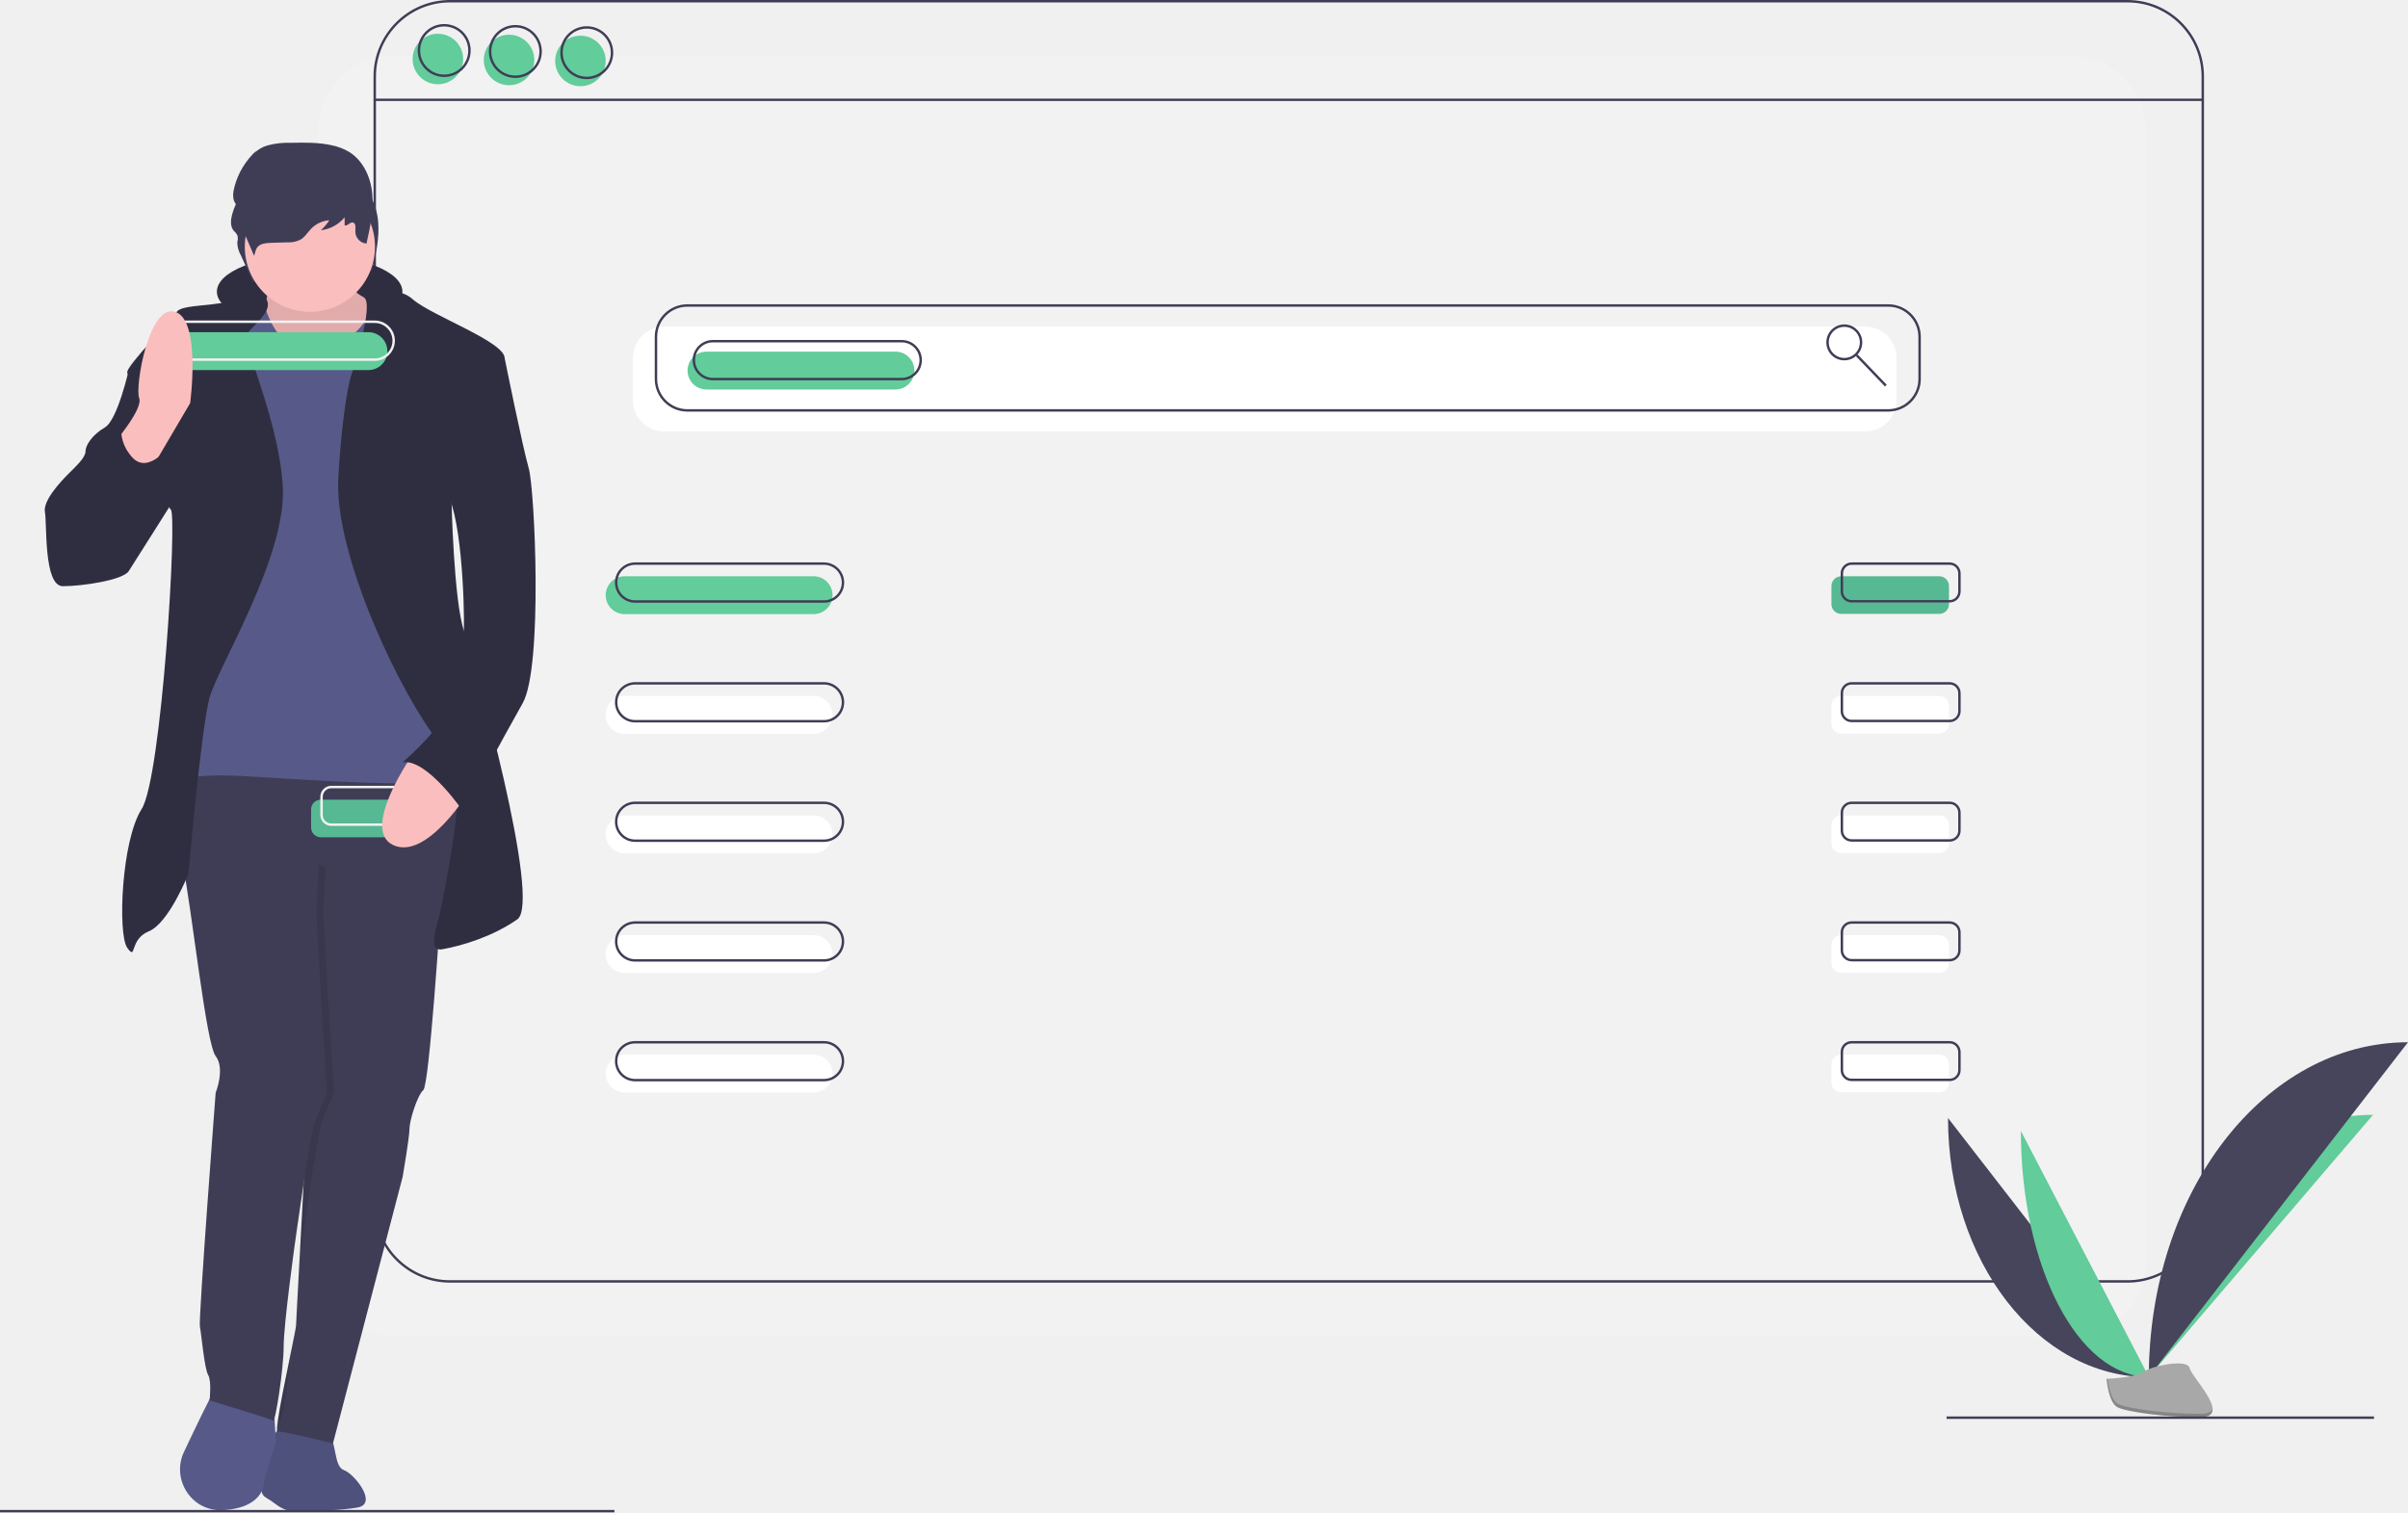
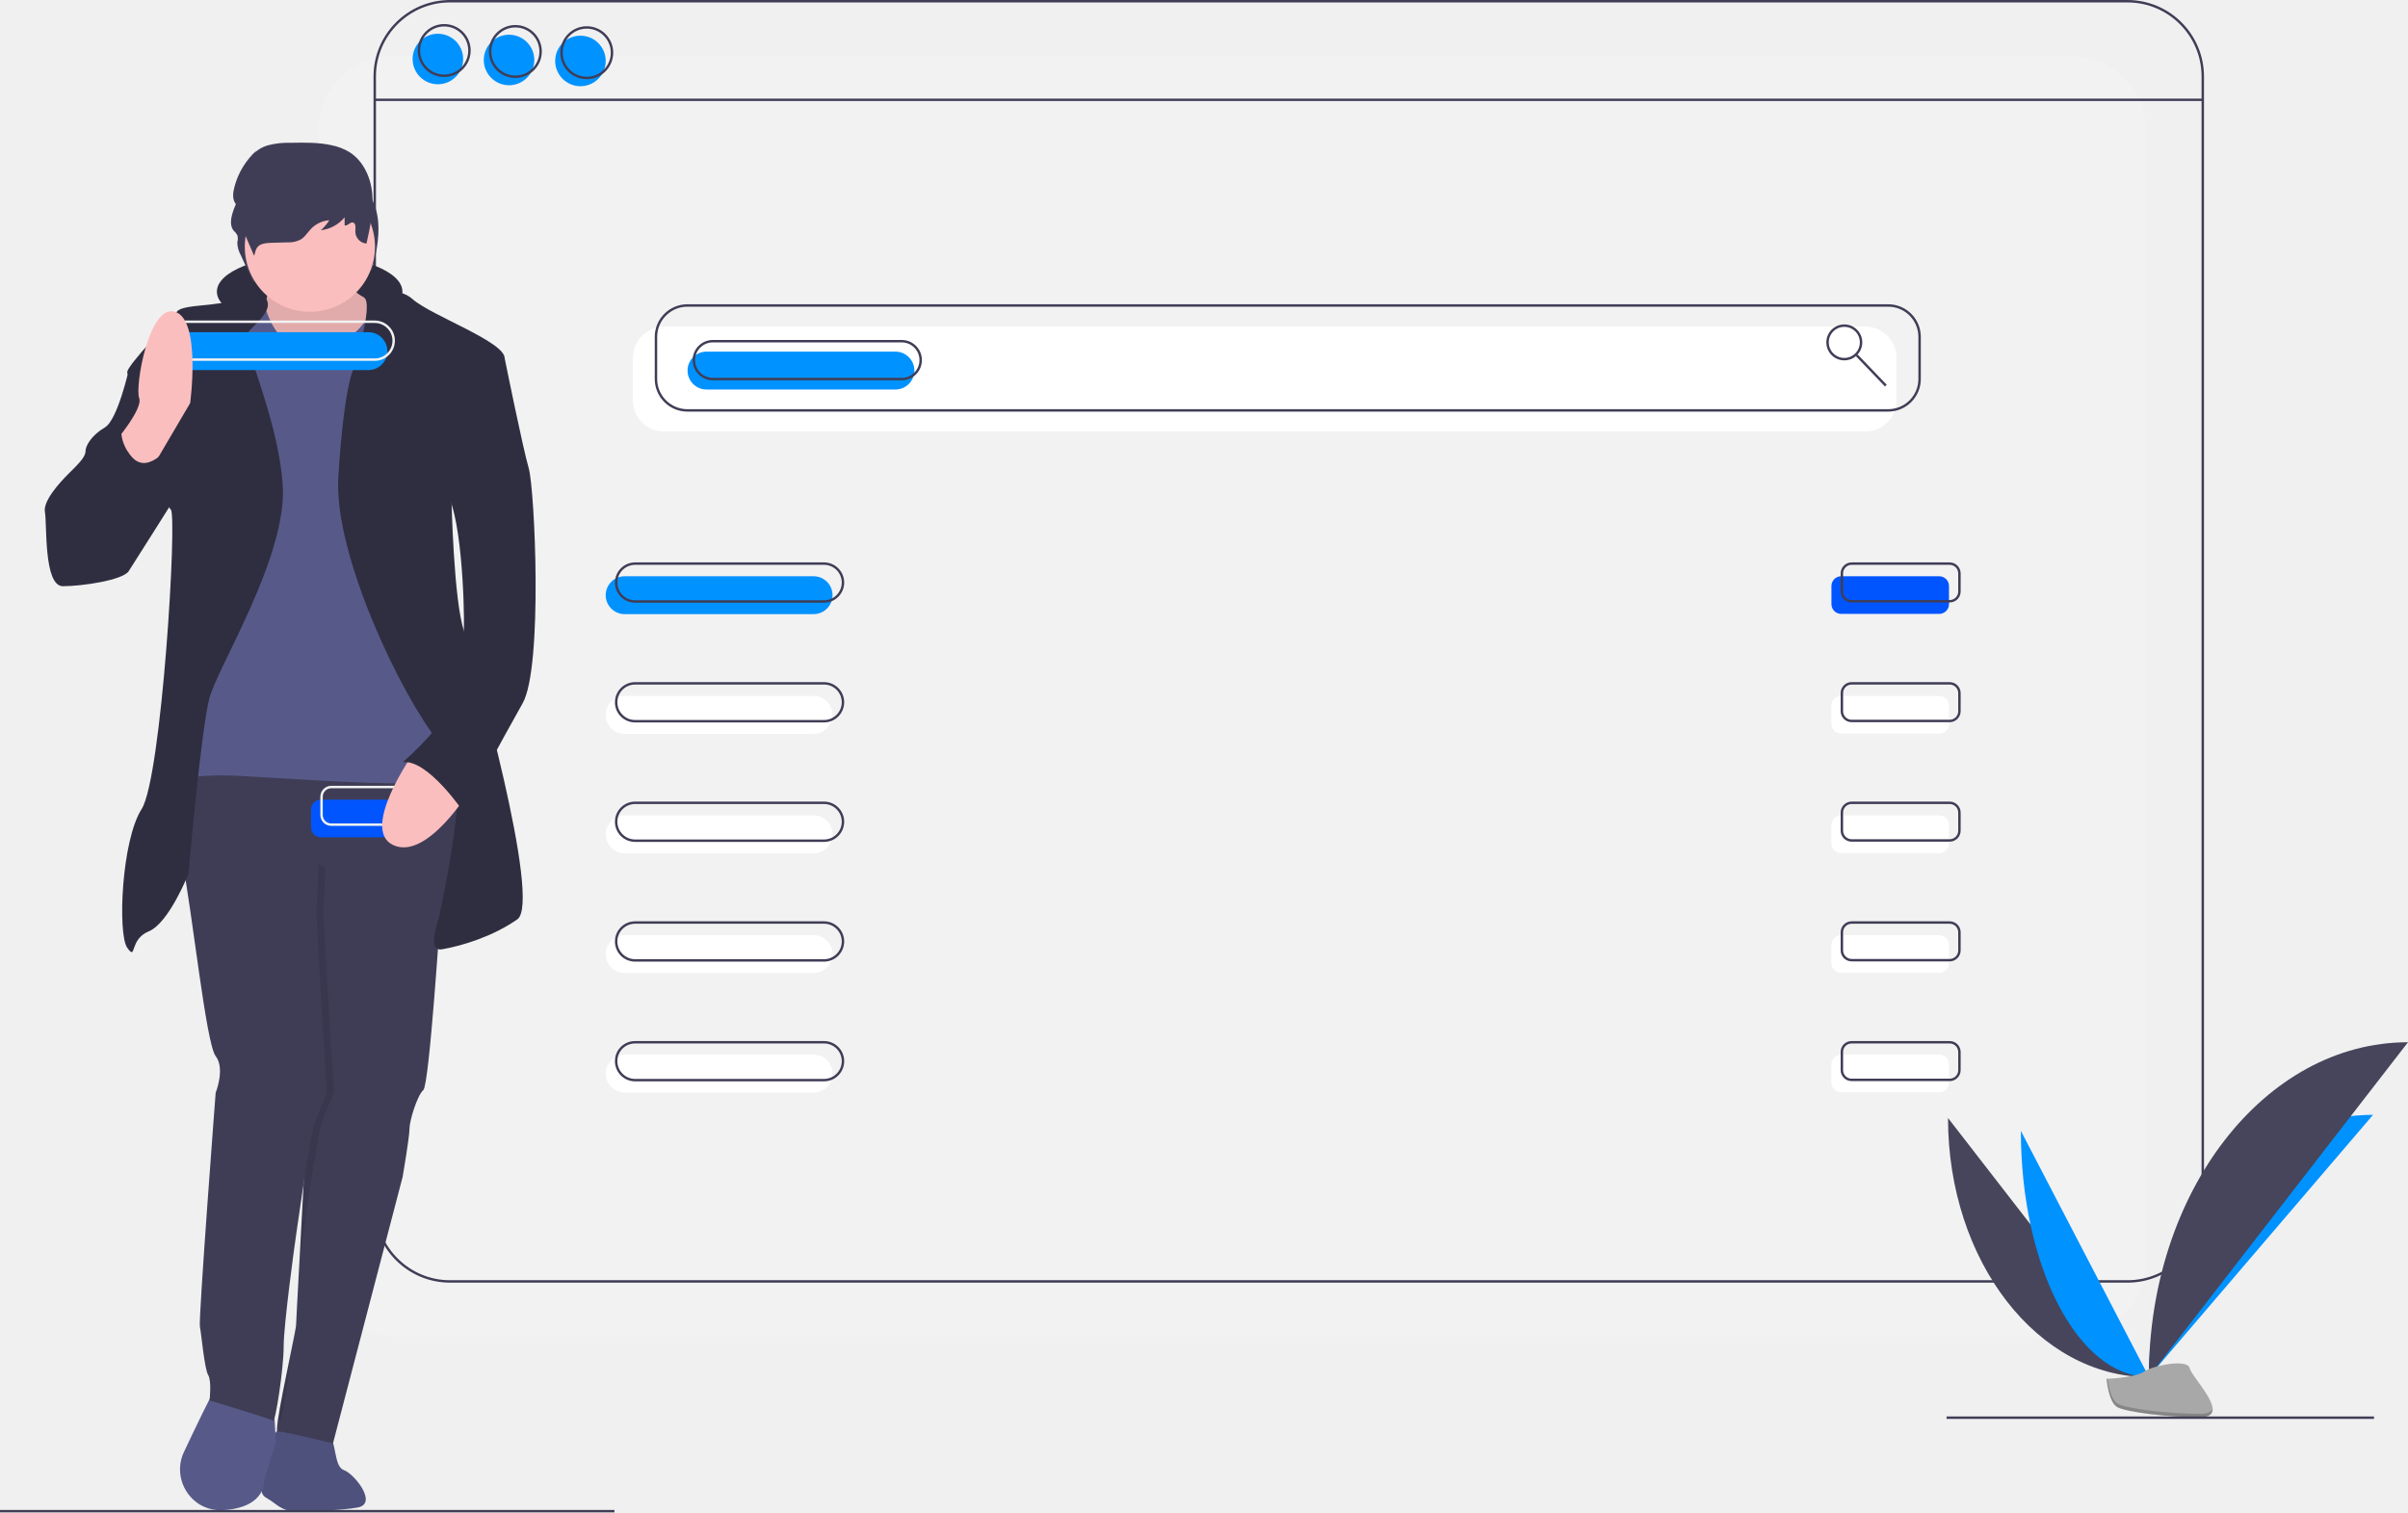
<svg xmlns="http://www.w3.org/2000/svg" version="1.1" id="ef501d01-dc5e-4abd-bb12-134d43e6f423" x="0" y="0" viewBox="0 0 991.5 622.8" style="enable-background:new 0 0 991.5 622.8" xml:space="preserve">
-   <style>.st1{fill:#fff}.st2{fill:none;stroke:#3f3d56;stroke-miterlimit:10}.st3{fill:#62cc9a}.st4{fill:#57b894}.st5{fill:#2f2e41}.st6{fill:#575a89}.st7{opacity:.1;enable-background:new}.st8{fill:#3f3d56}.st9{fill:#fbbebe}.st11{fill:none;stroke:#f2f2f2;stroke-miterlimit:10}.st12{fill:#46455b}</style>
+   <style>.st1{fill:#fff}.st2{fill:none;stroke:#3f3d56;stroke-miterlimit:10}.st3{fill:#0092ff}.st4{fill:#0055ff}.st5{fill:#2f2e41}.st6{fill:#575a89}.st7{opacity:.1;enable-background:new}.st8{fill:#3f3d56}.st9{fill:#fbbebe}.st11{fill:none;stroke:#f2f2f2;stroke-miterlimit:10}.st12{fill:#46455b}</style>
  <path d="M162 23h690.7c17.1 0 31 13.9 31 31v465.2c0 17.1-13.9 31-31 31H162c-17.1 0-31-13.9-31-31V54c0-17.2 13.9-31 31-31z" style="fill:#f2f2f2" />
  <path class="st1" d="M273.5 134.5H768c7.1 0 12.9 5.8 12.9 12.9v17.4c0 7.1-5.8 12.9-12.9 12.9H273.5c-7.1 0-12.9-5.8-12.9-12.9v-17.4c0-7.2 5.8-12.9 12.9-12.9z" />
  <path class="st2" d="M185.3.5H876c17.1 0 31 13.9 31 31v465.2c0 17.1-13.9 31-31 31H185.3c-17.1 0-31-13.9-31-31V31.5c0-17.1 13.9-31 31-31zM154.8 41.1h752.7" />
  <circle class="st3" cx="180.3" cy="24.3" r="10.4" />
  <circle class="st3" cx="209.6" cy="24.7" r="10.4" />
  <circle class="st3" cx="239" cy="25.1" r="10.4" />
  <circle class="st2" cx="182.9" cy="20.8" r="10.4" />
  <circle class="st2" cx="212.2" cy="21.2" r="10.4" />
  <circle class="st2" cx="241.6" cy="21.7" r="10.4" />
  <path class="st2" d="M283 125.8h494.5c7.1 0 12.9 5.8 12.9 12.9v17.4c0 7.1-5.8 12.9-12.9 12.9H283c-7.1 0-12.9-5.8-12.9-12.9v-17.4c0-7.1 5.8-12.9 12.9-12.9z" />
  <circle class="st2" cx="759.4" cy="141" r="6.9" />
  <path class="st2" d="m764.5 146.3 12 12.5" />
  <path class="st3" d="M290.9 144.8h77.8c4.3 0 7.8 3.5 7.8 7.8s-3.5 7.8-7.8 7.8h-77.8c-4.3 0-7.8-3.5-7.8-7.8s3.5-7.8 7.8-7.8z" />
  <path class="st2" d="M293.5 140.5h77.8c4.3 0 7.8 3.5 7.8 7.8s-3.5 7.8-7.8 7.8h-77.8c-4.3 0-7.8-3.5-7.8-7.8s3.5-7.8 7.8-7.8z" />
  <path class="st3" d="M257.2 237.3H335c4.3 0 7.8 3.5 7.8 7.8s-3.5 7.8-7.8 7.8h-77.8c-4.3 0-7.8-3.5-7.8-7.8s3.5-7.8 7.8-7.8z" />
  <path class="st1" d="M257.2 286.6H335c4.3 0 7.8 3.5 7.8 7.8s-3.5 7.8-7.8 7.8h-77.8c-4.3 0-7.8-3.5-7.8-7.8 0-4.4 3.5-7.8 7.8-7.8zM257.2 335.8H335c4.3 0 7.8 3.5 7.8 7.8s-3.5 7.8-7.8 7.8h-77.8c-4.3 0-7.8-3.5-7.8-7.8s3.5-7.8 7.8-7.8zM257.2 385.1H335c4.3 0 7.8 3.5 7.8 7.8s-3.5 7.8-7.8 7.8h-77.8c-4.3 0-7.8-3.5-7.8-7.8s3.5-7.8 7.8-7.8zM257.2 434.3H335c4.3 0 7.8 3.5 7.8 7.8s-3.5 7.8-7.8 7.8h-77.8c-4.3 0-7.8-3.5-7.8-7.8s3.5-7.8 7.8-7.8z" />
  <path class="st2" d="M261.5 232.1h77.8c4.3 0 7.8 3.5 7.8 7.8s-3.5 7.8-7.8 7.8h-77.8c-4.3 0-7.8-3.5-7.8-7.8s3.5-7.8 7.8-7.8zM261.5 281.4h77.8c4.3 0 7.8 3.5 7.8 7.8s-3.5 7.8-7.8 7.8h-77.8c-4.3 0-7.8-3.5-7.8-7.8s3.5-7.8 7.8-7.8zM261.5 330.6h77.8c4.3 0 7.8 3.5 7.8 7.8s-3.5 7.8-7.8 7.8h-77.8c-4.3 0-7.8-3.5-7.8-7.8s3.5-7.8 7.8-7.8zM261.5 379.9h77.8c4.3 0 7.8 3.5 7.8 7.8s-3.5 7.8-7.8 7.8h-77.8c-4.3 0-7.8-3.5-7.8-7.8s3.5-7.8 7.8-7.8zM261.5 429.2h77.8c4.3 0 7.8 3.5 7.8 7.8s-3.5 7.8-7.8 7.8h-77.8c-4.3 0-7.8-3.5-7.8-7.8 0-4.4 3.5-7.8 7.8-7.8z" />
  <path class="st4" d="M758.1 237.3h40.4c2.2 0 4 1.8 4 4v7.5c0 2.2-1.8 4-4 4h-40.4c-2.2 0-4-1.8-4-4v-7.5c0-2.2 1.8-4 4-4z" />
  <path class="st1" d="M758.1 286.6h40.4c2.2 0 4 1.8 4 4v7.5c0 2.2-1.8 4-4 4h-40.4c-2.2 0-4-1.8-4-4v-7.5c0-2.2 1.8-4 4-4zM758.1 335.8h40.4c2.2 0 4 1.8 4 4v7.5c0 2.2-1.8 4-4 4h-40.4c-2.2 0-4-1.8-4-4v-7.5c0-2.2 1.8-4 4-4zM758.1 385.1h40.4c2.2 0 4 1.8 4 4v7.5c0 2.2-1.8 4-4 4h-40.4c-2.2 0-4-1.8-4-4v-7.5c0-2.2 1.8-4 4-4zM758.1 434.3h40.4c2.2 0 4 1.8 4 4v7.5c0 2.2-1.8 4-4 4h-40.4c-2.2 0-4-1.8-4-4v-7.5c0-2.2 1.8-4 4-4z" />
  <path class="st2" d="M762.4 232.1h40.4c2.2 0 4 1.8 4 4v7.5c0 2.2-1.8 4-4 4h-40.4c-2.2 0-4-1.8-4-4v-7.5c0-2.2 1.8-4 4-4zM762.4 281.4h40.4c2.2 0 4 1.8 4 4v7.5c0 2.2-1.8 4-4 4h-40.4c-2.2 0-4-1.8-4-4v-7.5c0-2.2 1.8-4 4-4zM762.4 330.6h40.4c2.2 0 4 1.8 4 4v7.5c0 2.2-1.8 4-4 4h-40.4c-2.2 0-4-1.8-4-4v-7.5c0-2.2 1.8-4 4-4zM762.4 379.9h40.4c2.2 0 4 1.8 4 4v7.5c0 2.2-1.8 4-4 4h-40.4c-2.2 0-4-1.8-4-4v-7.5c0-2.2 1.8-4 4-4zM762.4 429.2h40.4c2.2 0 4 1.8 4 4v7.5c0 2.2-1.8 4-4 4h-40.4c-2.2 0-4-1.8-4-4v-7.5c0-2.3 1.8-4 4-4z" />
  <path class="st5" d="M154.9 317.9h47.5v62.3h-47.5z" />
  <path class="st6" d="M117.5 585.1s13.3 0 17.3 4.3 2.5 14.5 6.8 16 14.2 13.9 5.6 15.4c-6 1.1-18.1 1.6-24.8 1.7-2.9.1-5.8-.9-8.2-2.6-1.6-1.2-3.3-2.4-5-3.4-4.6-2.8 0-21.3 0-21.3l8.3-10.1z" />
  <path class="st7" d="M117.5 585.1s13.3 0 17.3 4.3 2.5 14.5 6.8 16 14.2 13.9 5.6 15.4c-6 1.1-18.1 1.6-24.8 1.7-2.9.1-5.8-.9-8.2-2.6-1.6-1.2-3.3-2.4-5-3.4-4.6-2.8 0-21.3 0-21.3l8.3-10.1z" />
  <path class="st8" d="M168.6 464.9c0 3.4-2.8 19.7-2.8 19.7l-28.7 109.8s-21-5.2-22.8-4.9c-.4.1-.3-1.7.1-4.6.9-6.1 3.1-17 4.9-25.7 1.5-7.1 2.6-12.8 2.6-13.4 0-.8.7-13.5 1.5-28.3 1.1-21.2 2.5-46.7 2.5-46.7l-4.6-67.2 1.2-26.5 7.4-31.8 49 13.3 2.3 15.6.2 1s-4.6 71.5-7.1 73.7-5.7 12.6-5.7 16z" />
  <path class="st6" d="M108.8 570.6s-18.5-.3-20.4 1.9c-1.3 1.5-8.3 16.2-12.6 25.3-3.7 7.6-1.1 16.8 6 21.5 3.3 2.1 7.3 3 11.2 2.5 16.7-1.5 15.7-12 15.7-12l4.9-16-1.2-21-3.6-2.2z" />
  <path class="st7" d="M114.5 584.8c.9-6.1 3.1-17 4.9-25.7-.7 10.4-3.3 26.6-4.1 26.1-.3-.2-.5-.3-.8-.4zM137.5 448.8c.3 1.9-3.1 7.4-5.2 14.2s-8 49.3-8 49.3-.3 2-.7 5.1c1.1-21.2 2.5-46.7 2.5-46.7l-4.6-67.2 1.2-26.5 7.4-31.8 49 13.3 2.3 15.6-47.3-18.1s-.9 16.7-.9 20 4 71 4.3 72.8z" />
  <path class="st8" d="M85.4 312.5s-14.8 19.7-10.5 41.3c4.3 21.6 9.9 75.9 13.9 81.1s0 15.1 0 15.1-7.1 93.1-6.5 96.2 1.9 17.6 3.4 20 .6 10.5.6 10.5 25.3 7.7 26.2 8.3 4.3-21.3 4.3-30.5 4.6-42.2 4.6-42.2 5.9-42.6 8-49.3 5.6-12.3 5.2-14.2-4.3-69.4-4.3-72.8.9-20 .9-20l50.1 19.2s11.2-52 5.5-57.2-101.4-5.5-101.4-5.5z" />
  <ellipse class="st5" cx="127.5" cy="120.1" rx="38.2" ry="15" />
  <path class="st8" d="M105.4 73c-4.7 4-8.1 9.3-9.8 15.2-.6 2.3-.9 4.9.6 6.8.6.5 1.1 1.1 1.5 1.8.3 1 .3 2 0 3 0 1.9.6 3.8 1.5 5.4l5.1 11.2c.6-1 .6-2.2 1.1-3.1 1.1-1.9 3.8-2.1 6.1-2.2l7.1-.2c1.9.1 3.8-.2 5.6-1 2.1-1 3.3-3.1 5-4.7 2.1-2 4.9-3.2 7.8-3.4-1 1.5-2.3 2.9-3.7 4.1 4-.4 7.7-2.3 10.4-5.3v3.3c1.2.4 2.2-1.3 3.5-1.2 1.5.2 1.2 2.2 1.1 3.7 0 2.7 2.2 4.9 4.9 5 1.6-6.6 3.1-13.4 2.5-20.2s-3.8-13.7-9.8-17.4c-2.5-1.4-5.1-2.4-7.9-2.9-5.7-1.2-11.7-1.1-17.5-1-3.4-.1-6.7.2-10 1-3.2.9-6.3 2.7-8 5.4" />
  <path class="st9" d="M111 115.8s-1.5 12.6-3.7 12.6 9.3 20.7 9.3 20.7l30.8 2.5 18.5-11.7-8.9-15.1s-14.5-2.5-12.6-10.8-33.4 1.8-33.4 1.8z" />
  <path class="st7" d="M111 115.8s-1.5 12.6-3.7 12.6 9.3 20.7 9.3 20.7l30.8 2.5 18.5-11.7-8.9-15.1s-14.5-2.5-12.6-10.8-33.4 1.8-33.4 1.8z" />
  <circle class="st9" cx="127.6" cy="101.6" r="26.8" />
  <path class="st6" d="M130.1 142.9s18.5.9 24.4-19.7c0 0 18.2 3.7 19.7 12.3s24.1 176.4 16.7 183.8-82.6 0-99.3 0-26.2 3.4-26.2 3.4l22.5-105.2 2.5-71.9 4.3-19.1s12.7-3.8 14.2-.4 5.8 20.2 21.2 16.8z" />
  <path class="st5" d="M109.7 123.2s-7.7-3.1-13.2 0-21.6 1.9-23.7 5.2c-2.1 3.3-21 22.5-20.4 25s15.1 54.6 17.9 56.4-3.7 110.4-12 123.4-9.9 51.5-5.9 57.1.6-3.4 8.9-6.8 16.3-23.7 16.3-23.7 5.2-59.2 8.6-72.2 32.4-58.9 30.2-88.2-17.6-58.6-14.2-62.6 10.2-9 7.5-13.6zM149.7 122.4s12.5-6 20.2.8c7.7 6.8 38.2 17.6 37.9 24.4s-21.9 58-21.9 58 .9 42.2 5.2 54.3c4.3 12.1 32.1 111.6 21.9 118.7-10.2 7.1-22.5 10.8-30.8 12.3s.6-16.3 1.5-25.3 12.3-41-3.1-60.1-43.2-77.1-41.3-108.9 5.2-41.6 5.2-41.6 10.1-30.4 5.2-32.6z" />
  <path class="st5" d="M58.6 151.6h-5.4s-4.7 21.3-10 24.4-8 7.4-8 9.9-3.7 5.9-7.1 9.3-10.5 11.1-9.6 15.7-.6 30.5 7.4 30.5 24.7-2.5 27.1-6.2S72.1 205 72.1 205l-13.5-53.4z" />
  <path class="st8" d="M105.7 61.9c-4.5 4.1-7.7 9.3-9.2 15.2-.6 2.3-.9 4.9.5 6.8.5.5 1 1.1 1.4 1.8.2 1 .2 2 0 3 0 1.9.5 3.8 1.4 5.4l4.8 11.2c.5-1 .5-2.2 1.1-3.1 1.1-1.9 3.6-2.1 5.8-2.2l6.7-.2c1.8.1 3.6-.2 5.3-1 2-1 3.1-3.1 4.7-4.7 2-2 4.6-3.2 7.4-3.4-1 1.5-2.1 2.9-3.5 4.1 3.8-.4 7.3-2.3 9.8-5.3v3.3c1.1.4 2.1-1.3 3.3-1.2 1.4.2 1.2 2.2 1.1 3.7 0 2.6 2 4.8 4.6 5 1.5-6.6 2.9-13.4 2.4-20.2s-3.6-13.7-9.3-17.4c-2.3-1.4-4.9-2.4-7.5-2.9-5.4-1.2-11-1.1-16.6-1-3.2-.1-6.4.2-9.4 1-3.1.8-5.8 2.7-7.5 5.4" />
  <path class="st3" d="M73.9 136.8h77.8c4.3 0 7.8 3.5 7.8 7.8s-3.5 7.8-7.8 7.8H73.9c-4.3 0-7.8-3.5-7.8-7.8s3.5-7.8 7.8-7.8z" />
  <path class="st11" d="M76.5 132.5h77.8c4.3 0 7.8 3.5 7.8 7.8s-3.5 7.8-7.8 7.8H76.5c-4.3 0-7.8-3.5-7.8-7.8s3.5-7.8 7.8-7.8z" />
  <path class="st9" d="M46.5 183s12.6-14.5 10.8-19.1 4-38.9 14.8-35.5c10.8 3.4 6.2 37.6 6.2 37.6l-16.7 28.4-8.6-3.1-6.5-8.3z" />
  <path class="st5" d="m50.2 173.8-23.7 29s-11.4 30.5 4 30.5 27.4-20 27.4-20l12.6-30.5s-8.9 12.6-15.7 5.9c-3.9-4-5.7-9.5-4.6-14.9z" />
  <path class="st4" d="M132.1 329.3h40.4c2.2 0 4 1.8 4 4v7.5c0 2.2-1.8 4-4 4h-40.4c-2.2 0-4-1.8-4-4v-7.5c0-2.2 1.8-4 4-4z" />
  <path class="st11" d="M136.4 324.1h40.4c2.2 0 4 1.8 4 4v7.5c0 2.2-1.8 4-4 4h-40.4c-2.2 0-4-1.8-4-4v-7.5c0-2.2 1.8-4 4-4z" />
  <path class="st9" d="M170.5 309.8s-22.5 31.7-8.6 38.2 31.5-22.5 31.5-22.5l-22.9-15.7z" />
  <path class="st5" d="m195.5 142.9 12.3 4.6s7.4 36.7 9.9 45.3 5.9 82-2.5 96.8-24.4 44.7-24.4 44.7-14.8-21.9-25-20.4c0 0 14.2-12.3 16.3-18.8s8.6-25 8.9-35.5-1-51.3-8.4-58.5 12.9-58.2 12.9-58.2z" />
  <path class="st2" d="M0 622.3h253" />
  <path class="st12" d="M802.1 460.4c0 59 37 106.7 82.7 106.7" />
  <path class="st3" d="M884.8 567c0-59.6 41.3-107.9 92.3-107.9" />
  <path class="st3" d="M832.1 465.7c0 56 23.6 101.3 52.7 101.3" />
  <path class="st12" d="M884.8 567c0-76.2 47.7-137.8 106.7-137.8" />
  <path d="M867.4 567.8s11.7-.4 15.3-2.9 18-5.5 18.9-1.5 17.6 20.1 4.4 20.2-30.8-2.1-34.3-4.2c-3.6-2.2-4.3-11.6-4.3-11.6z" style="fill:#a8a8a8" />
  <path d="M906.2 582.2c-13.2.1-30.8-2.1-34.3-4.2-2.7-1.6-3.8-7.5-4.1-10.2h-.4s.7 9.5 4.3 11.6 21.1 4.3 34.3 4.2c3.8 0 5.1-1.4 5.1-3.4-.6 1.2-2.1 2-4.9 2z" style="opacity:.2;enable-background:new" />
  <path class="st2" d="M801.5 583.8h176" />
</svg>
